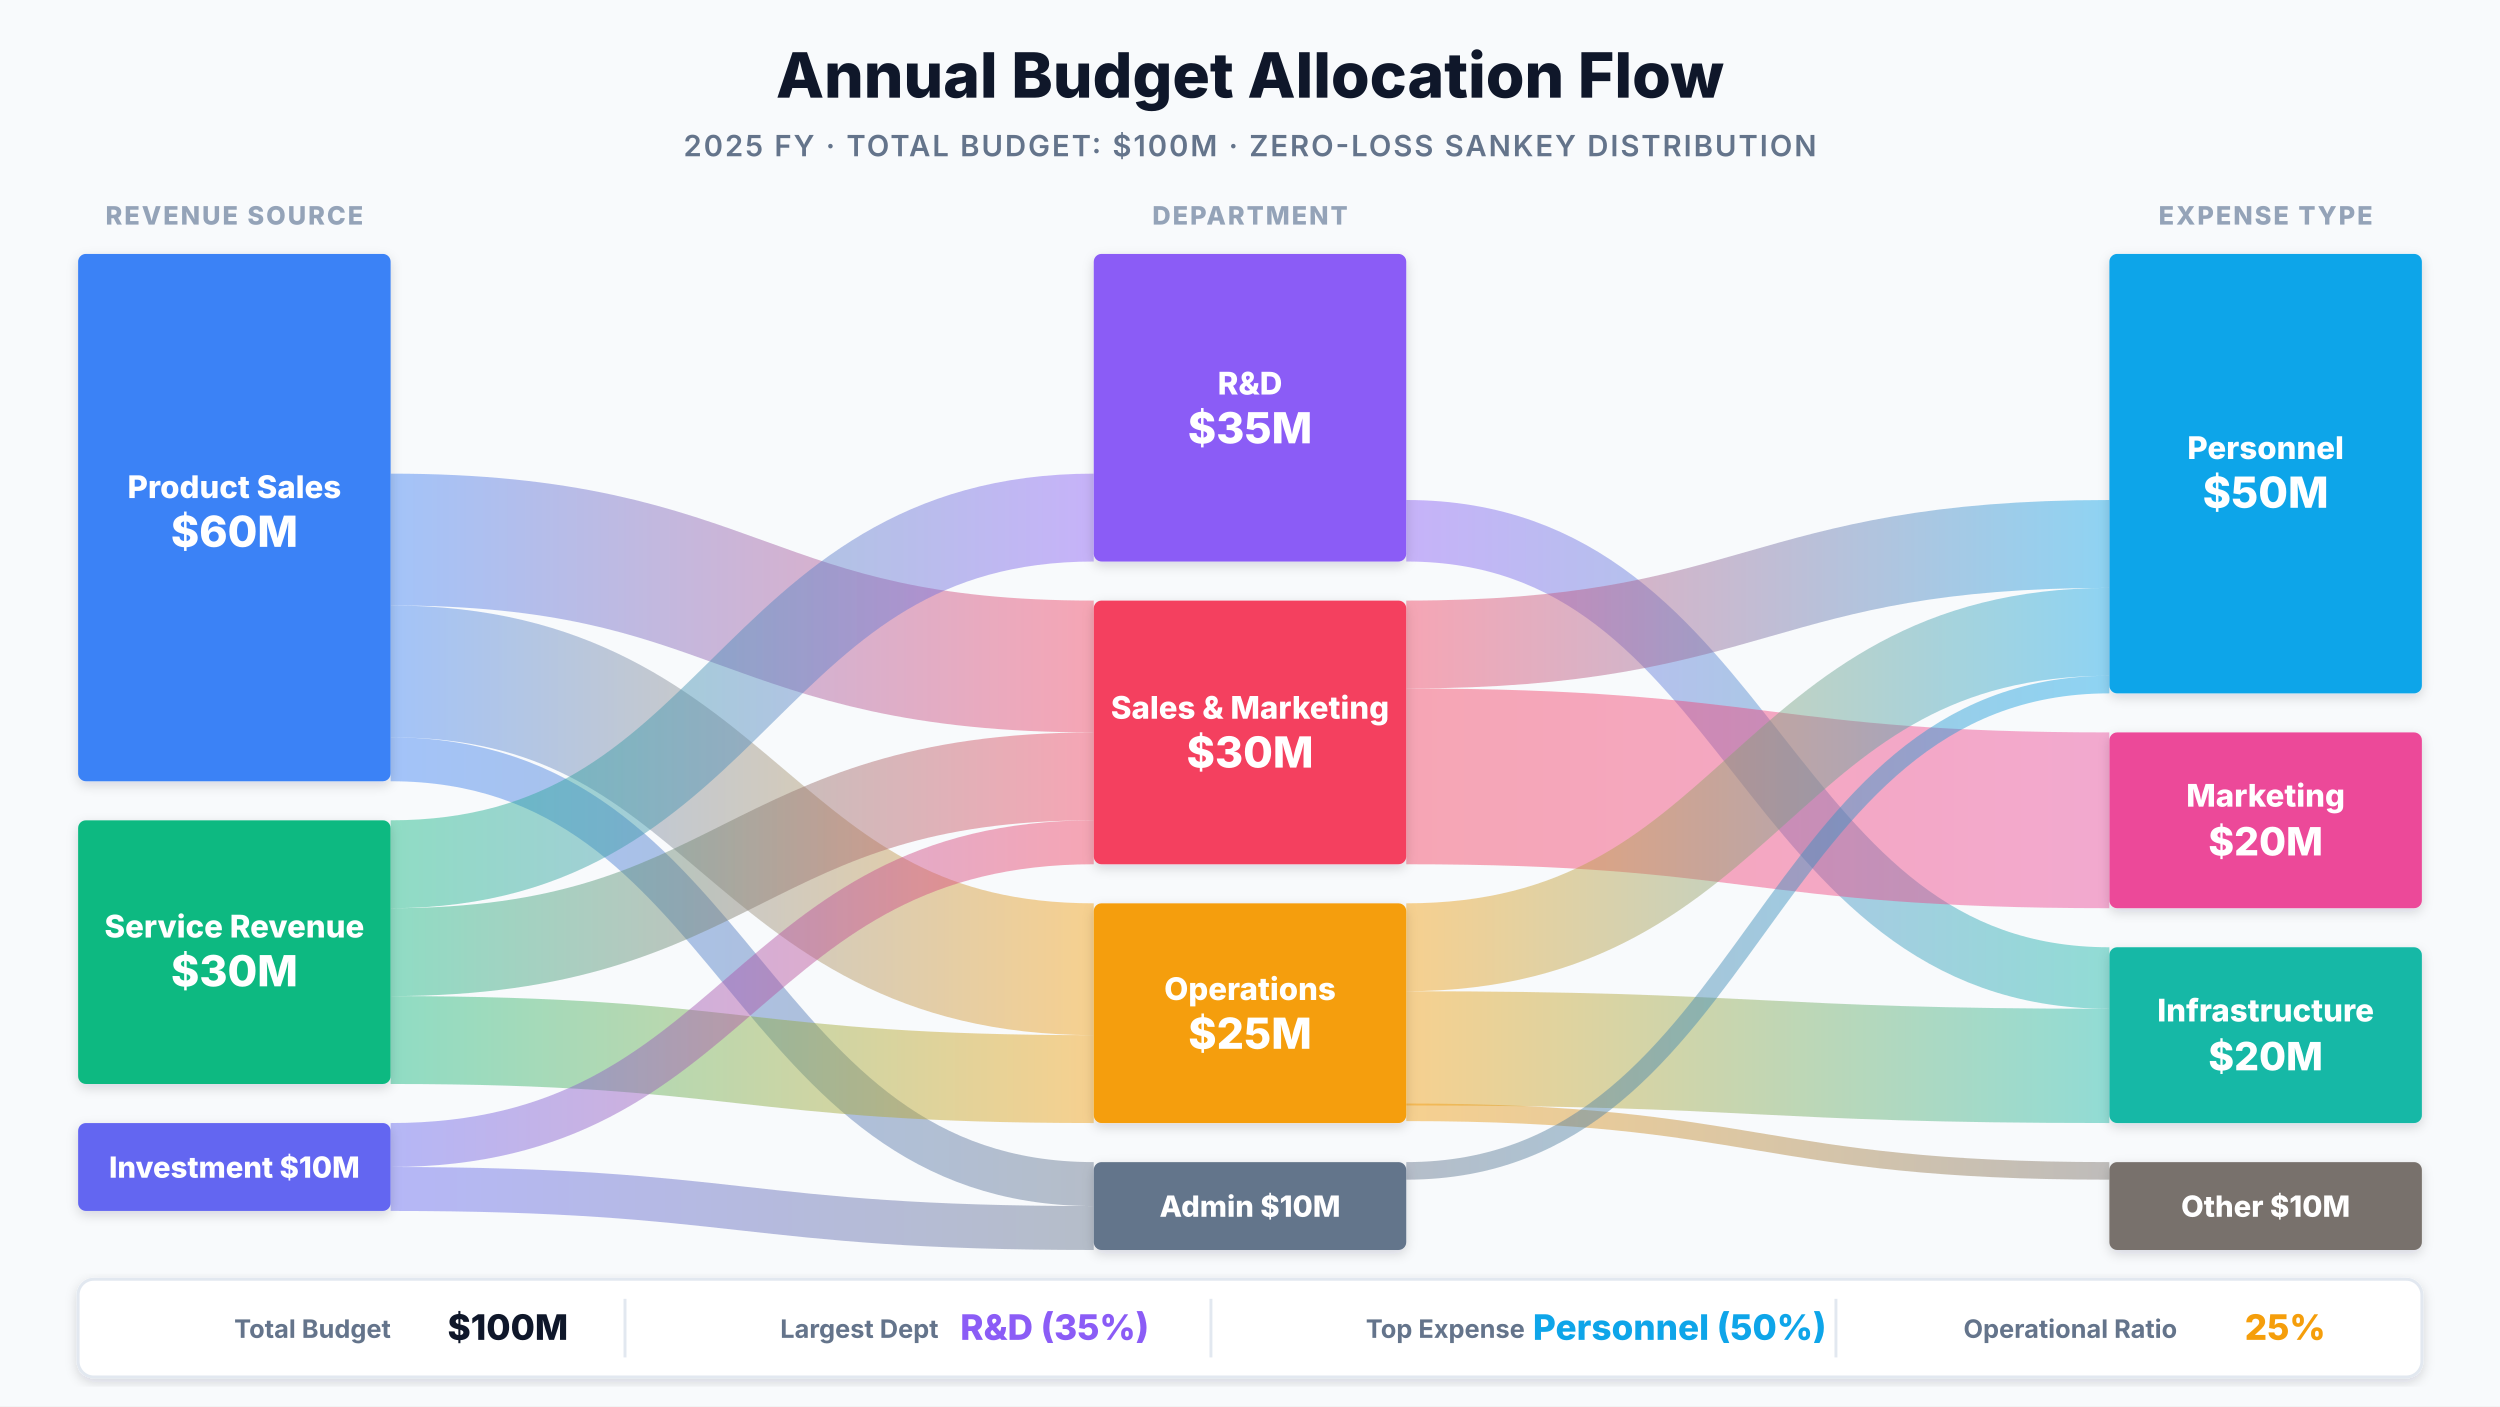
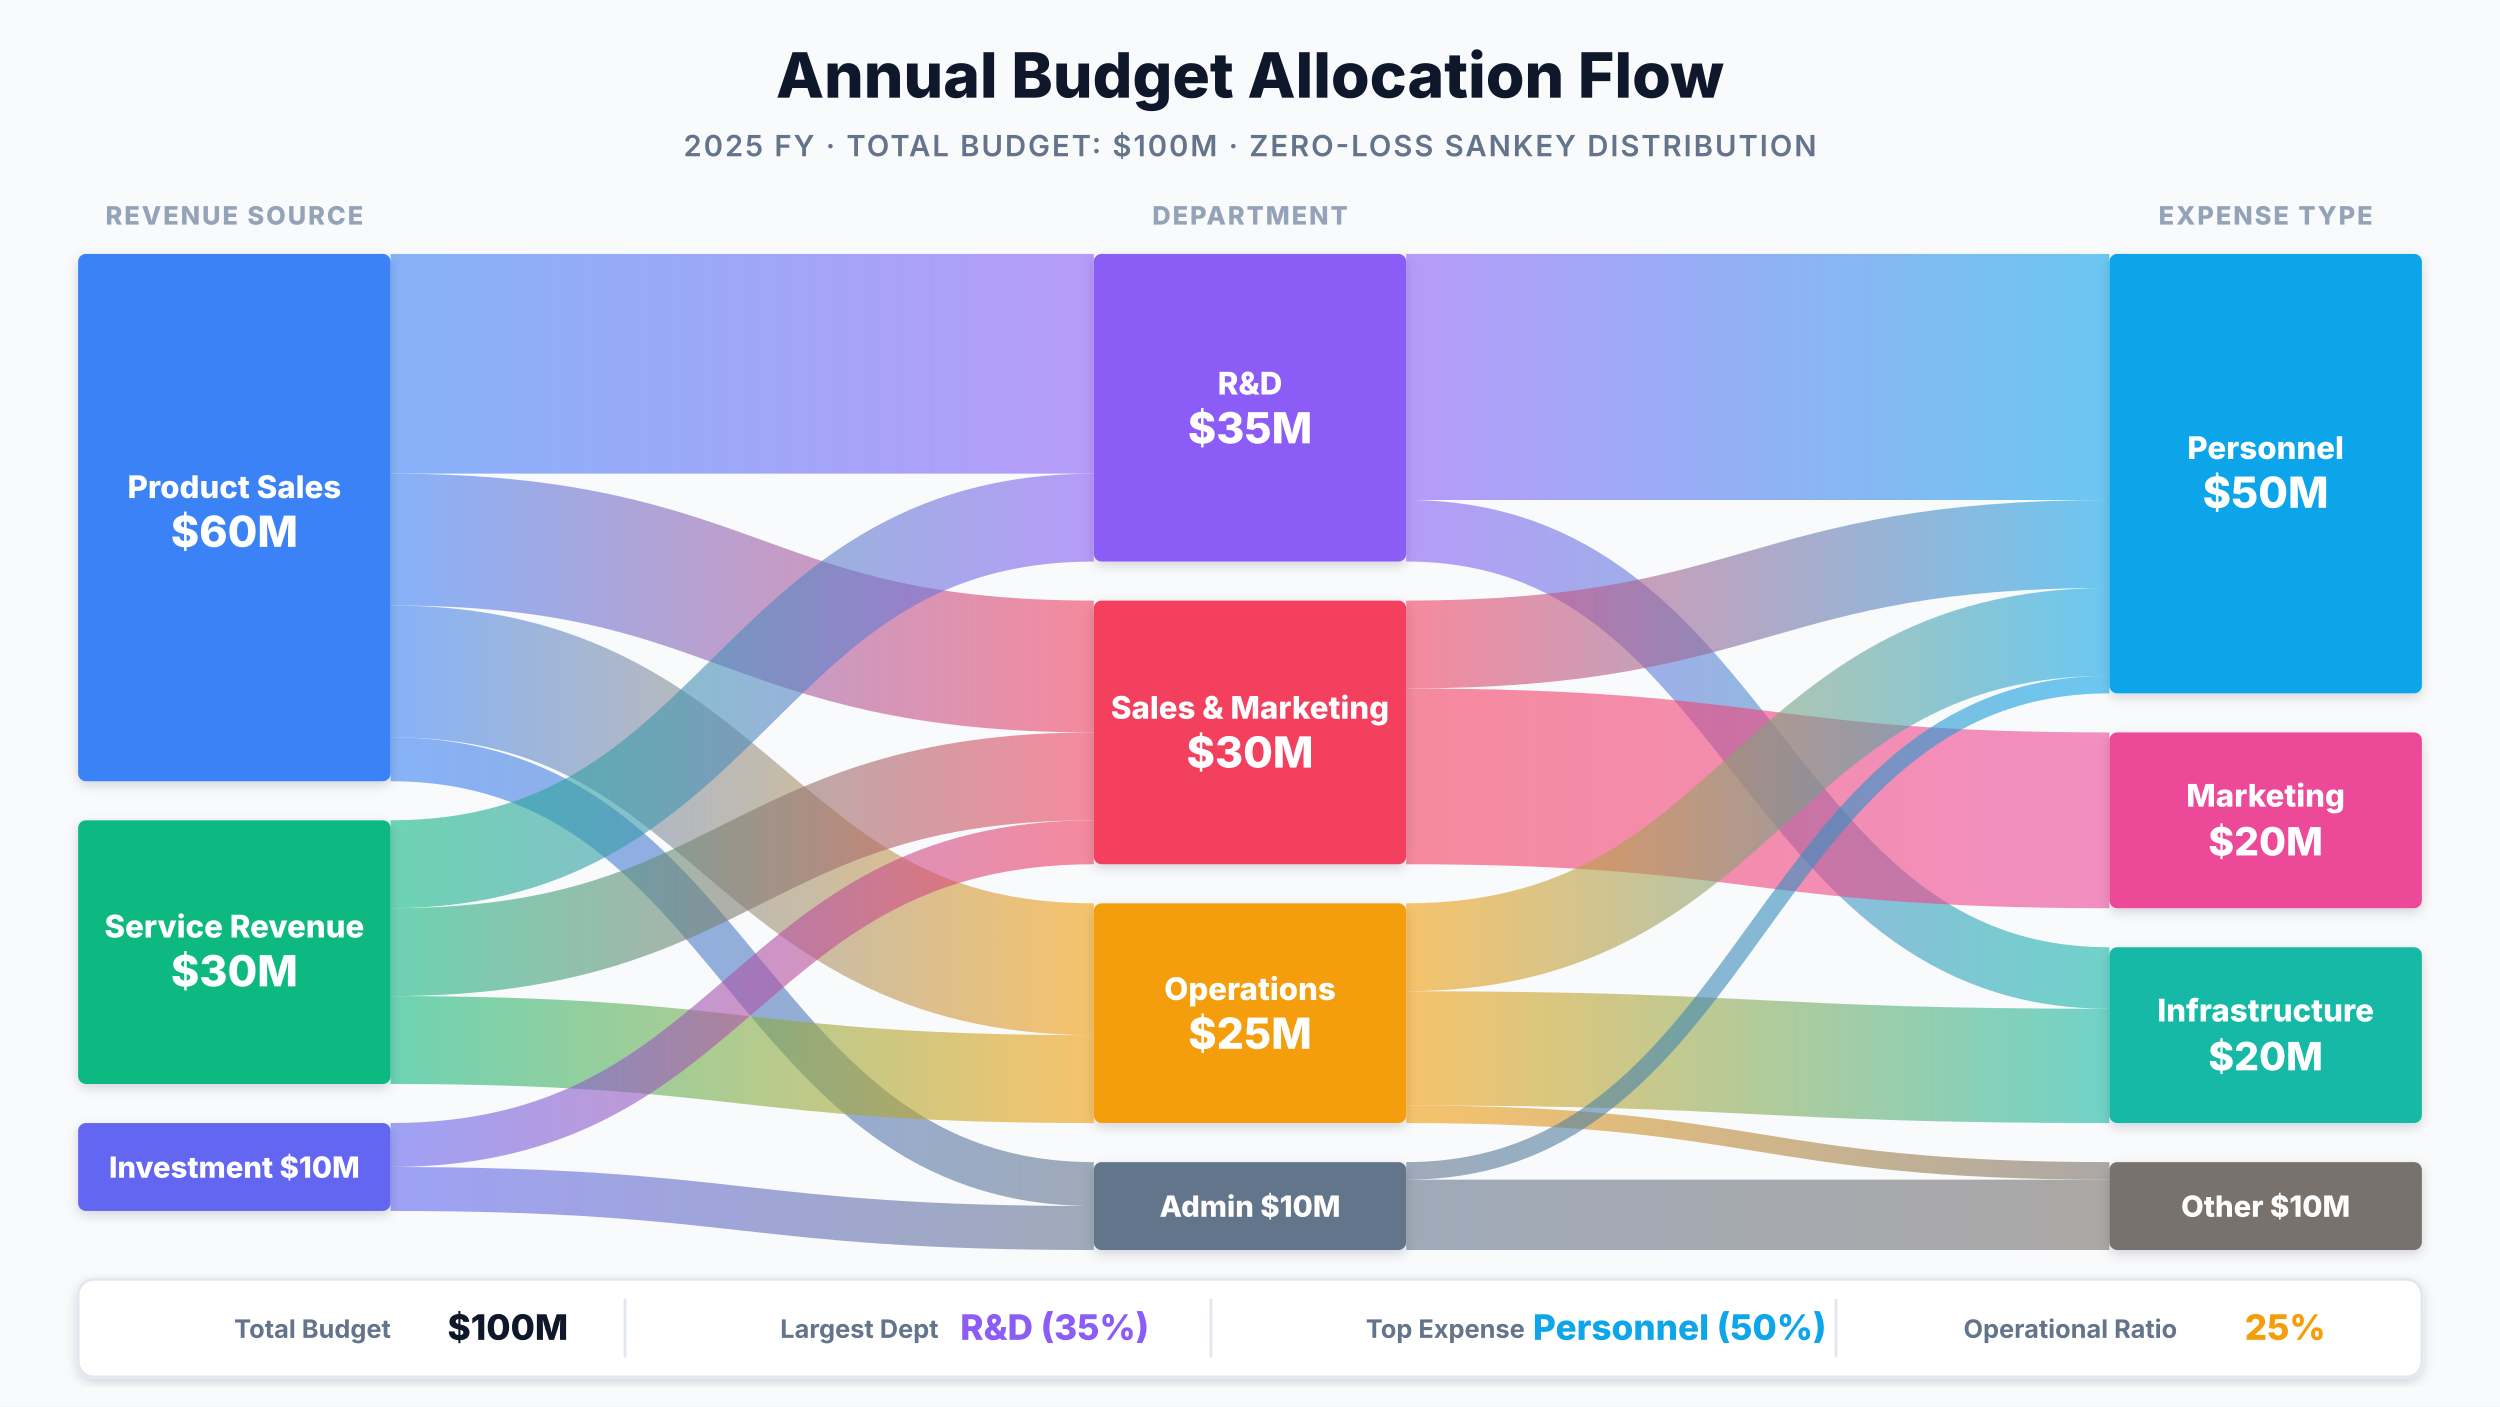
<svg xmlns="http://www.w3.org/2000/svg" viewBox="0 0 1280 720" width="1280" height="720">
  <defs>
    <filter id="nodeShadow" x="-10%" y="-10%" width="120%" height="120%">
      <feGaussianBlur in="SourceAlpha" stdDeviation="3" />
      <feOffset dx="0" dy="2" result="offsetblur" />
      <feFlood flood-color="#0F172A" flood-opacity="0.15" result="shadowColor" />
      <feComposite in="shadowColor" in2="offsetblur" operator="in" result="shadow" />
      <feMerge>
        <feMergeNode in="shadow" />
        <feMergeNode in="SourceGraphic" />
      </feMerge>
    </filter>
-     <linearGradient id="gPR" x1="0%" y1="0%" x2="100%" y2="0%">
-       <stop offset="0%" stop-color="#3B82F6" stop-opacity="0.45" />
-       <stop offset="100%" stop-color="#8B5CF6" stop-opacity="0.45" />
+     <linearGradient id="gPR" gradientUnits="userSpaceOnUse" x1="200" y1="0" x2="560" y2="0">
+       <stop offset="0%" stop-color="#3B82F6" stop-opacity="0.6" />
+       <stop offset="100%" stop-color="#8B5CF6" stop-opacity="0.6" />
    </linearGradient>
-     <linearGradient id="gPS" x1="0%" y1="0%" x2="100%" y2="0%">
-       <stop offset="0%" stop-color="#3B82F6" stop-opacity="0.45" />
-       <stop offset="100%" stop-color="#F43F5E" stop-opacity="0.45" />
+     <linearGradient id="gPS" gradientUnits="userSpaceOnUse" x1="200" y1="0" x2="560" y2="0">
+       <stop offset="0%" stop-color="#3B82F6" stop-opacity="0.6" />
+       <stop offset="100%" stop-color="#F43F5E" stop-opacity="0.6" />
    </linearGradient>
-     <linearGradient id="gPO" x1="0%" y1="0%" x2="100%" y2="0%">
-       <stop offset="0%" stop-color="#3B82F6" stop-opacity="0.45" />
-       <stop offset="100%" stop-color="#F59E0B" stop-opacity="0.45" />
+     <linearGradient id="gPO" gradientUnits="userSpaceOnUse" x1="200" y1="0" x2="560" y2="0">
+       <stop offset="0%" stop-color="#3B82F6" stop-opacity="0.6" />
+       <stop offset="100%" stop-color="#F59E0B" stop-opacity="0.6" />
    </linearGradient>
-     <linearGradient id="gPA" x1="0%" y1="0%" x2="100%" y2="0%">
-       <stop offset="0%" stop-color="#3B82F6" stop-opacity="0.45" />
-       <stop offset="100%" stop-color="#64748B" stop-opacity="0.45" />
+     <linearGradient id="gPA" gradientUnits="userSpaceOnUse" x1="200" y1="0" x2="560" y2="0">
+       <stop offset="0%" stop-color="#3B82F6" stop-opacity="0.6" />
+       <stop offset="100%" stop-color="#64748B" stop-opacity="0.6" />
    </linearGradient>
-     <linearGradient id="gSR" x1="0%" y1="0%" x2="100%" y2="0%">
-       <stop offset="0%" stop-color="#10B981" stop-opacity="0.45" />
-       <stop offset="100%" stop-color="#8B5CF6" stop-opacity="0.45" />
+     <linearGradient id="gSR" gradientUnits="userSpaceOnUse" x1="200" y1="0" x2="560" y2="0">
+       <stop offset="0%" stop-color="#10B981" stop-opacity="0.6" />
+       <stop offset="100%" stop-color="#8B5CF6" stop-opacity="0.6" />
    </linearGradient>
-     <linearGradient id="gSS" x1="0%" y1="0%" x2="100%" y2="0%">
-       <stop offset="0%" stop-color="#10B981" stop-opacity="0.45" />
-       <stop offset="100%" stop-color="#F43F5E" stop-opacity="0.45" />
+     <linearGradient id="gSS" gradientUnits="userSpaceOnUse" x1="200" y1="0" x2="560" y2="0">
+       <stop offset="0%" stop-color="#10B981" stop-opacity="0.6" />
+       <stop offset="100%" stop-color="#F43F5E" stop-opacity="0.6" />
    </linearGradient>
-     <linearGradient id="gSO" x1="0%" y1="0%" x2="100%" y2="0%">
-       <stop offset="0%" stop-color="#10B981" stop-opacity="0.45" />
-       <stop offset="100%" stop-color="#F59E0B" stop-opacity="0.45" />
+     <linearGradient id="gSO" gradientUnits="userSpaceOnUse" x1="200" y1="0" x2="560" y2="0">
+       <stop offset="0%" stop-color="#10B981" stop-opacity="0.6" />
+       <stop offset="100%" stop-color="#F59E0B" stop-opacity="0.6" />
    </linearGradient>
-     <linearGradient id="gIS" x1="0%" y1="0%" x2="100%" y2="0%">
-       <stop offset="0%" stop-color="#6366F1" stop-opacity="0.45" />
-       <stop offset="100%" stop-color="#F43F5E" stop-opacity="0.45" />
+     <linearGradient id="gIS" gradientUnits="userSpaceOnUse" x1="200" y1="0" x2="560" y2="0">
+       <stop offset="0%" stop-color="#6366F1" stop-opacity="0.6" />
+       <stop offset="100%" stop-color="#F43F5E" stop-opacity="0.6" />
    </linearGradient>
-     <linearGradient id="gIA" x1="0%" y1="0%" x2="100%" y2="0%">
-       <stop offset="0%" stop-color="#6366F1" stop-opacity="0.45" />
-       <stop offset="100%" stop-color="#64748B" stop-opacity="0.45" />
+     <linearGradient id="gIA" gradientUnits="userSpaceOnUse" x1="200" y1="0" x2="560" y2="0">
+       <stop offset="0%" stop-color="#6366F1" stop-opacity="0.6" />
+       <stop offset="100%" stop-color="#64748B" stop-opacity="0.6" />
    </linearGradient>
-     <linearGradient id="gRP" x1="0%" y1="0%" x2="100%" y2="0%">
-       <stop offset="0%" stop-color="#8B5CF6" stop-opacity="0.45" />
-       <stop offset="100%" stop-color="#0EA5E9" stop-opacity="0.45" />
+     <linearGradient id="gRP" gradientUnits="userSpaceOnUse" x1="720" y1="0" x2="1080" y2="0">
+       <stop offset="0%" stop-color="#8B5CF6" stop-opacity="0.6" />
+       <stop offset="100%" stop-color="#0EA5E9" stop-opacity="0.6" />
    </linearGradient>
-     <linearGradient id="gRI" x1="0%" y1="0%" x2="100%" y2="0%">
-       <stop offset="0%" stop-color="#8B5CF6" stop-opacity="0.45" />
-       <stop offset="100%" stop-color="#14B8A6" stop-opacity="0.45" />
+     <linearGradient id="gRI" gradientUnits="userSpaceOnUse" x1="720" y1="0" x2="1080" y2="0">
+       <stop offset="0%" stop-color="#8B5CF6" stop-opacity="0.6" />
+       <stop offset="100%" stop-color="#14B8A6" stop-opacity="0.6" />
    </linearGradient>
-     <linearGradient id="gSP" x1="0%" y1="0%" x2="100%" y2="0%">
-       <stop offset="0%" stop-color="#F43F5E" stop-opacity="0.45" />
-       <stop offset="100%" stop-color="#0EA5E9" stop-opacity="0.45" />
+     <linearGradient id="gSP" gradientUnits="userSpaceOnUse" x1="720" y1="0" x2="1080" y2="0">
+       <stop offset="0%" stop-color="#F43F5E" stop-opacity="0.6" />
+       <stop offset="100%" stop-color="#0EA5E9" stop-opacity="0.6" />
    </linearGradient>
-     <linearGradient id="gSM" x1="0%" y1="0%" x2="100%" y2="0%">
-       <stop offset="0%" stop-color="#F43F5E" stop-opacity="0.45" />
-       <stop offset="100%" stop-color="#EC4899" stop-opacity="0.45" />
+     <linearGradient id="gSM" gradientUnits="userSpaceOnUse" x1="720" y1="0" x2="1080" y2="0">
+       <stop offset="0%" stop-color="#F43F5E" stop-opacity="0.6" />
+       <stop offset="100%" stop-color="#EC4899" stop-opacity="0.6" />
    </linearGradient>
-     <linearGradient id="gOP" x1="0%" y1="0%" x2="100%" y2="0%">
-       <stop offset="0%" stop-color="#F59E0B" stop-opacity="0.45" />
-       <stop offset="100%" stop-color="#0EA5E9" stop-opacity="0.45" />
+     <linearGradient id="gOP" gradientUnits="userSpaceOnUse" x1="720" y1="0" x2="1080" y2="0">
+       <stop offset="0%" stop-color="#F59E0B" stop-opacity="0.6" />
+       <stop offset="100%" stop-color="#0EA5E9" stop-opacity="0.6" />
    </linearGradient>
-     <linearGradient id="gOI" x1="0%" y1="0%" x2="100%" y2="0%">
-       <stop offset="0%" stop-color="#F59E0B" stop-opacity="0.45" />
-       <stop offset="100%" stop-color="#14B8A6" stop-opacity="0.45" />
+     <linearGradient id="gOI" gradientUnits="userSpaceOnUse" x1="720" y1="0" x2="1080" y2="0">
+       <stop offset="0%" stop-color="#F59E0B" stop-opacity="0.6" />
+       <stop offset="100%" stop-color="#14B8A6" stop-opacity="0.6" />
    </linearGradient>
-     <linearGradient id="gOO" x1="0%" y1="0%" x2="100%" y2="0%">
-       <stop offset="0%" stop-color="#F59E0B" stop-opacity="0.45" />
-       <stop offset="100%" stop-color="#78716C" stop-opacity="0.45" />
+     <linearGradient id="gOO" gradientUnits="userSpaceOnUse" x1="720" y1="0" x2="1080" y2="0">
+       <stop offset="0%" stop-color="#F59E0B" stop-opacity="0.6" />
+       <stop offset="100%" stop-color="#78716C" stop-opacity="0.6" />
    </linearGradient>
-     <linearGradient id="gAP" x1="0%" y1="0%" x2="100%" y2="0%">
-       <stop offset="0%" stop-color="#64748B" stop-opacity="0.45" />
-       <stop offset="100%" stop-color="#0EA5E9" stop-opacity="0.45" />
+     <linearGradient id="gAP" gradientUnits="userSpaceOnUse" x1="720" y1="0" x2="1080" y2="0">
+       <stop offset="0%" stop-color="#64748B" stop-opacity="0.6" />
+       <stop offset="100%" stop-color="#0EA5E9" stop-opacity="0.6" />
    </linearGradient>
-     <linearGradient id="gAO" x1="0%" y1="0%" x2="100%" y2="0%">
-       <stop offset="0%" stop-color="#64748B" stop-opacity="0.45" />
-       <stop offset="100%" stop-color="#78716C" stop-opacity="0.45" />
+     <linearGradient id="gAO" gradientUnits="userSpaceOnUse" x1="720" y1="0" x2="1080" y2="0">
+       <stop offset="0%" stop-color="#64748B" stop-opacity="0.6" />
+       <stop offset="100%" stop-color="#78716C" stop-opacity="0.6" />
    </linearGradient>
  </defs>
  <rect width="1280" height="720" fill="#F8FAFC" />
  <text x="640" y="50" font-family="-apple-system, BlinkMacSystemFont, 'Segoe UI', sans-serif" font-size="32" font-weight="800" fill="#0F172A" text-anchor="middle">Annual Budget Allocation Flow</text>
  <text x="640" y="80" font-family="-apple-system, BlinkMacSystemFont, 'Segoe UI', sans-serif" font-size="15" font-weight="600" fill="#64748B" letter-spacing="1" text-anchor="middle">2025 FY · TOTAL BUDGET: $100M · ZERO-LOSS SANKEY DISTRIBUTION</text>
  <text x="120" y="115" font-family="-apple-system, BlinkMacSystemFont, 'Segoe UI', sans-serif" font-size="13" font-weight="800" fill="#94A3B8" letter-spacing="1" text-anchor="middle">REVENUE SOURCE</text>
  <text x="640" y="115" font-family="-apple-system, BlinkMacSystemFont, 'Segoe UI', sans-serif" font-size="13" font-weight="800" fill="#94A3B8" letter-spacing="1" text-anchor="middle">DEPARTMENT</text>
  <text x="1160" y="115" font-family="-apple-system, BlinkMacSystemFont, 'Segoe UI', sans-serif" font-size="13" font-weight="800" fill="#94A3B8" letter-spacing="1" text-anchor="middle">EXPENSE TYPE</text>
  <g>
    <path d="M 200 186.25 C 380 186.25, 380 186.25, 560 186.25" fill="none" stroke="url(#gPR)" stroke-width="112.5" />
    <path d="M 200 276.25 C 380 276.25, 380 341.25, 560 341.25" fill="none" stroke="url(#gPS)" stroke-width="67.5" />
    <path d="M 200 343.75 C 380 343.75, 380 496.25, 560 496.25" fill="none" stroke="url(#gPO)" stroke-width="67.5" />
    <path d="M 200 388.75 C 380 388.75, 380 606.25, 560 606.25" fill="none" stroke="url(#gPA)" stroke-width="22.5" />
    <path d="M 200 442.5 C 380 442.5, 380 265, 560 265" fill="none" stroke="url(#gSR)" stroke-width="45" />
    <path d="M 200 487.5 C 380 487.5, 380 397.5, 560 397.5" fill="none" stroke="url(#gSS)" stroke-width="45" />
    <path d="M 200 532.5 C 380 532.5, 380 552.5, 560 552.5" fill="none" stroke="url(#gSO)" stroke-width="45" />
    <path d="M 200 586.25 C 380 586.25, 380 431.25, 560 431.25" fill="none" stroke="url(#gIS)" stroke-width="22.5" />
    <path d="M 200 608.75 C 380 608.75, 380 628.75, 560 628.75" fill="none" stroke="url(#gIA)" stroke-width="22.5" />
    <path d="M 720 193 C 900 193, 900 193, 1080 193" fill="none" stroke="url(#gRP)" stroke-width="126" />
    <path d="M 720 271.75 C 900 271.75, 900 500.75, 1080 500.75" fill="none" stroke="url(#gRI)" stroke-width="31.5" />
    <path d="M 720 330 C 900 330, 900 278.5, 1080 278.5" fill="none" stroke="url(#gSP)" stroke-width="45" />
    <path d="M 720 397.5 C 900 397.5, 900 420, 1080 420" fill="none" stroke="url(#gSM)" stroke-width="90" />
    <path d="M 720 485 C 900 485, 900 323.5, 1080 323.5" fill="none" stroke="url(#gOP)" stroke-width="45" />
    <path d="M 720 536.75 C 900 536.75, 900 545.75, 1080 545.75" fill="none" stroke="url(#gOI)" stroke-width="58.5" />
-     <path d="M 720 569.5 C 900 569.5, 900 599.5, 1080 599.5" fill="none" stroke="url(#gOO)" stroke-width="9" />
+     <path d="M 720 570.5 C 900 570.5, 900 599.5, 1080 599.5" fill="none" stroke="url(#gOO)" stroke-width="9" />
    <path d="M 720 599.5 C 900 599.5, 900 350.5, 1080 350.5" fill="none" stroke="url(#gAP)" stroke-width="9" />
    <path d="M 720 622 C 900 622, 900 622, 1080 622" fill="none" stroke="url(#gAO)" stroke-width="36" />
  </g>
  <g filter="url(#nodeShadow)">
    <rect x="40" y="130" width="160" height="270" rx="4" fill="#3B82F6" />
    <text x="120" y="255" font-family="-apple-system, BlinkMacSystemFont, 'Segoe UI', sans-serif" font-size="16" font-weight="800" fill="#FFFFFF" text-anchor="middle">Product Sales</text>
    <text x="120" y="280" font-family="-apple-system, BlinkMacSystemFont, 'Segoe UI', sans-serif" font-size="22" font-weight="800" fill="#FFFFFF" text-anchor="middle">$60M</text>
    <rect x="40" y="420" width="160" height="135" rx="4" fill="#10B981" />
    <text x="120" y="480" font-family="-apple-system, BlinkMacSystemFont, 'Segoe UI', sans-serif" font-size="16" font-weight="800" fill="#FFFFFF" text-anchor="middle">Service Revenue</text>
    <text x="120" y="505" font-family="-apple-system, BlinkMacSystemFont, 'Segoe UI', sans-serif" font-size="22" font-weight="800" fill="#FFFFFF" text-anchor="middle">$30M</text>
    <rect x="40" y="575" width="160" height="45" rx="4" fill="#6366F1" />
    <text x="120" y="603" font-family="-apple-system, BlinkMacSystemFont, 'Segoe UI', sans-serif" font-size="15" font-weight="800" fill="#FFFFFF" text-anchor="middle">Investment $10M</text>
  </g>
  <g filter="url(#nodeShadow)">
    <rect x="560" y="130" width="160" height="157.5" rx="4" fill="#8B5CF6" />
    <text x="640" y="202" font-family="-apple-system, BlinkMacSystemFont, 'Segoe UI', sans-serif" font-size="16" font-weight="800" fill="#FFFFFF" text-anchor="middle">R&amp;D</text>
    <text x="640" y="227" font-family="-apple-system, BlinkMacSystemFont, 'Segoe UI', sans-serif" font-size="22" font-weight="800" fill="#FFFFFF" text-anchor="middle">$35M</text>
    <rect x="560" y="307.5" width="160" height="135" rx="4" fill="#F43F5E" />
    <text x="640" y="368" font-family="-apple-system, BlinkMacSystemFont, 'Segoe UI', sans-serif" font-size="16" font-weight="800" fill="#FFFFFF" text-anchor="middle">Sales &amp; Marketing</text>
    <text x="640" y="393" font-family="-apple-system, BlinkMacSystemFont, 'Segoe UI', sans-serif" font-size="22" font-weight="800" fill="#FFFFFF" text-anchor="middle">$30M</text>
    <rect x="560" y="462.5" width="160" height="112.5" rx="4" fill="#F59E0B" />
    <text x="640" y="512" font-family="-apple-system, BlinkMacSystemFont, 'Segoe UI', sans-serif" font-size="16" font-weight="800" fill="#FFFFFF" text-anchor="middle">Operations</text>
    <text x="640" y="537" font-family="-apple-system, BlinkMacSystemFont, 'Segoe UI', sans-serif" font-size="22" font-weight="800" fill="#FFFFFF" text-anchor="middle">$25M</text>
    <rect x="560" y="595" width="160" height="45" rx="4" fill="#64748B" />
    <text x="640" y="623" font-family="-apple-system, BlinkMacSystemFont, 'Segoe UI', sans-serif" font-size="15" font-weight="800" fill="#FFFFFF" text-anchor="middle">Admin $10M</text>
  </g>
  <g filter="url(#nodeShadow)">
    <rect x="1080" y="130" width="160" height="225" rx="4" fill="#0EA5E9" />
    <text x="1160" y="235" font-family="-apple-system, BlinkMacSystemFont, 'Segoe UI', sans-serif" font-size="16" font-weight="800" fill="#FFFFFF" text-anchor="middle">Personnel</text>
    <text x="1160" y="260" font-family="-apple-system, BlinkMacSystemFont, 'Segoe UI', sans-serif" font-size="22" font-weight="800" fill="#FFFFFF" text-anchor="middle">$50M</text>
    <rect x="1080" y="375" width="160" height="90" rx="4" fill="#EC4899" />
    <text x="1160" y="413" font-family="-apple-system, BlinkMacSystemFont, 'Segoe UI', sans-serif" font-size="16" font-weight="800" fill="#FFFFFF" text-anchor="middle">Marketing</text>
    <text x="1160" y="438" font-family="-apple-system, BlinkMacSystemFont, 'Segoe UI', sans-serif" font-size="20" font-weight="800" fill="#FFFFFF" text-anchor="middle">$20M</text>
    <rect x="1080" y="485" width="160" height="90" rx="4" fill="#14B8A6" />
    <text x="1160" y="523" font-family="-apple-system, BlinkMacSystemFont, 'Segoe UI', sans-serif" font-size="16" font-weight="800" fill="#FFFFFF" text-anchor="middle">Infrastructure</text>
    <text x="1160" y="548" font-family="-apple-system, BlinkMacSystemFont, 'Segoe UI', sans-serif" font-size="20" font-weight="800" fill="#FFFFFF" text-anchor="middle">$20M</text>
    <rect x="1080" y="595" width="160" height="45" rx="4" fill="#78716C" />
    <text x="1160" y="623" font-family="-apple-system, BlinkMacSystemFont, 'Segoe UI', sans-serif" font-size="15" font-weight="800" fill="#FFFFFF" text-anchor="middle">Other $10M</text>
  </g>
  <g id="stats">
    <rect x="40" y="655" width="1200" height="50" rx="8" fill="#FFFFFF" stroke="#E2E8F0" stroke-width="1.5" filter="url(#nodeShadow)" />
    <text x="160" y="685" font-family="-apple-system, BlinkMacSystemFont, 'Segoe UI', sans-serif" font-size="13" font-weight="700" fill="#64748B" text-anchor="middle">Total Budget</text>
    <text x="260" y="686" font-family="-apple-system, BlinkMacSystemFont, 'Segoe UI', sans-serif" font-size="18" font-weight="800" fill="#0F172A" text-anchor="middle">$100M</text>
    <line x1="320" y1="665" x2="320" y2="695" stroke="#E2E8F0" stroke-width="1.5" />
    <text x="440" y="685" font-family="-apple-system, BlinkMacSystemFont, 'Segoe UI', sans-serif" font-size="13" font-weight="700" fill="#64748B" text-anchor="middle">Largest Dept</text>
    <text x="540" y="686" font-family="-apple-system, BlinkMacSystemFont, 'Segoe UI', sans-serif" font-size="18" font-weight="800" fill="#8B5CF6" text-anchor="middle">R&amp;D (35%)</text>
    <line x1="620" y1="665" x2="620" y2="695" stroke="#E2E8F0" stroke-width="1.5" />
    <text x="740" y="685" font-family="-apple-system, BlinkMacSystemFont, 'Segoe UI', sans-serif" font-size="13" font-weight="700" fill="#64748B" text-anchor="middle">Top Expense</text>
    <text x="860" y="686" font-family="-apple-system, BlinkMacSystemFont, 'Segoe UI', sans-serif" font-size="18" font-weight="800" fill="#0EA5E9" text-anchor="middle">Personnel (50%)</text>
    <line x1="940" y1="665" x2="940" y2="695" stroke="#E2E8F0" stroke-width="1.5" />
    <text x="1060" y="685" font-family="-apple-system, BlinkMacSystemFont, 'Segoe UI', sans-serif" font-size="13" font-weight="700" fill="#64748B" text-anchor="middle">Operational Ratio</text>
    <text x="1170" y="686" font-family="-apple-system, BlinkMacSystemFont, 'Segoe UI', sans-serif" font-size="18" font-weight="800" fill="#F59E0B" text-anchor="middle">25%</text>
  </g>
</svg>
